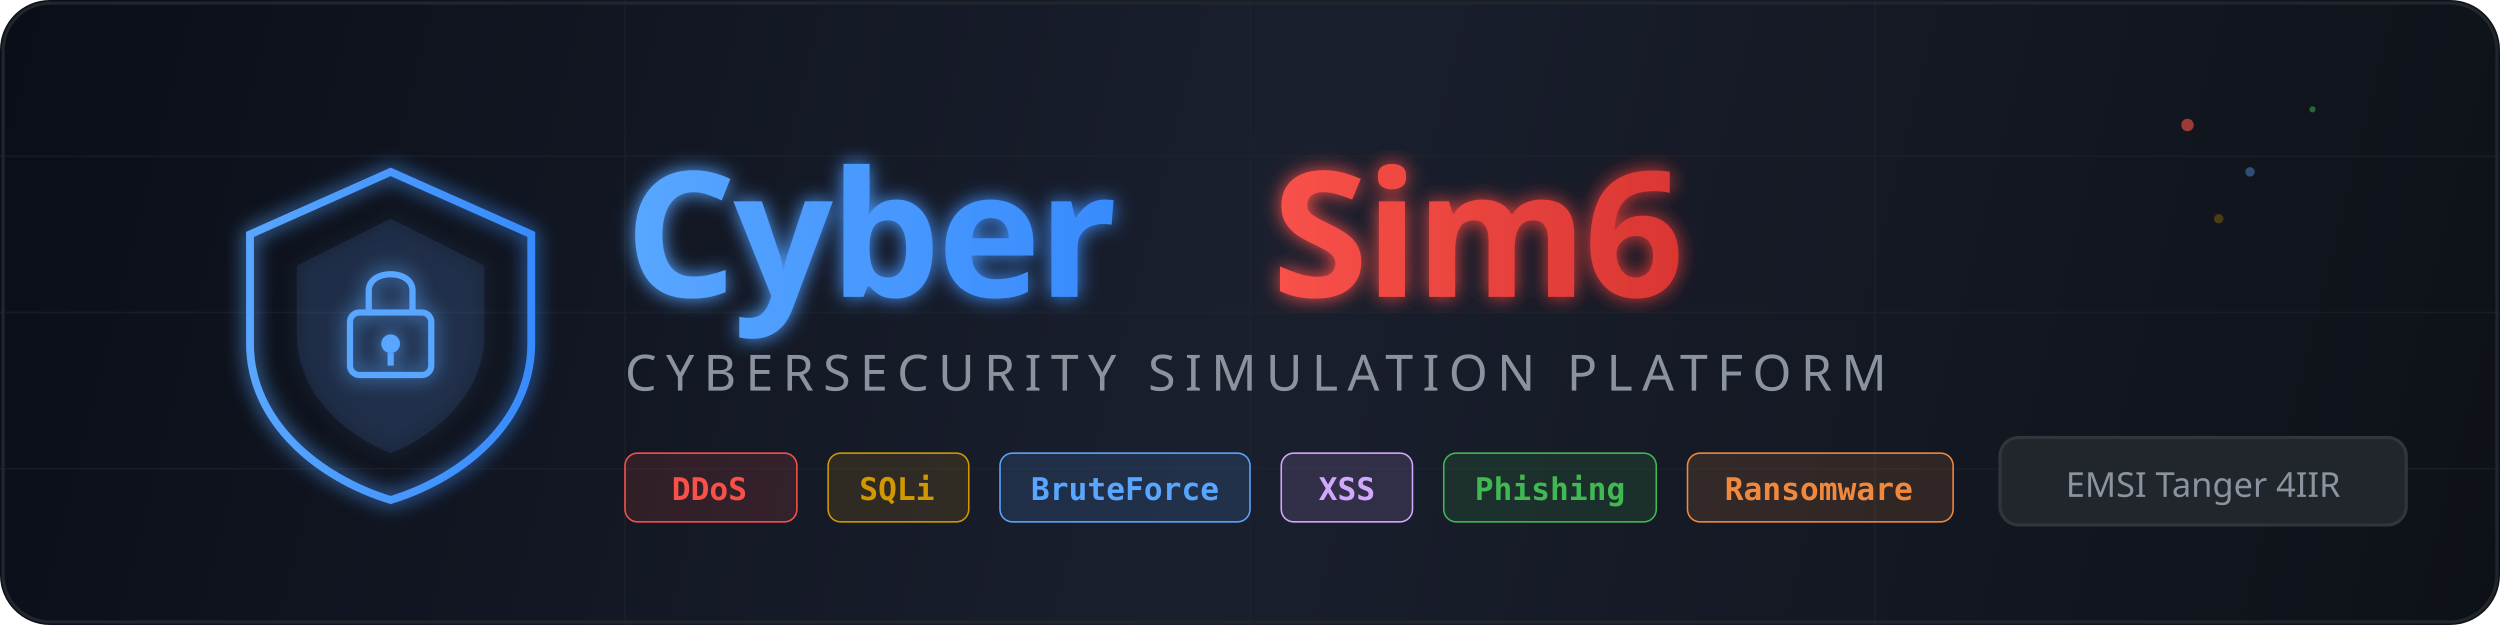
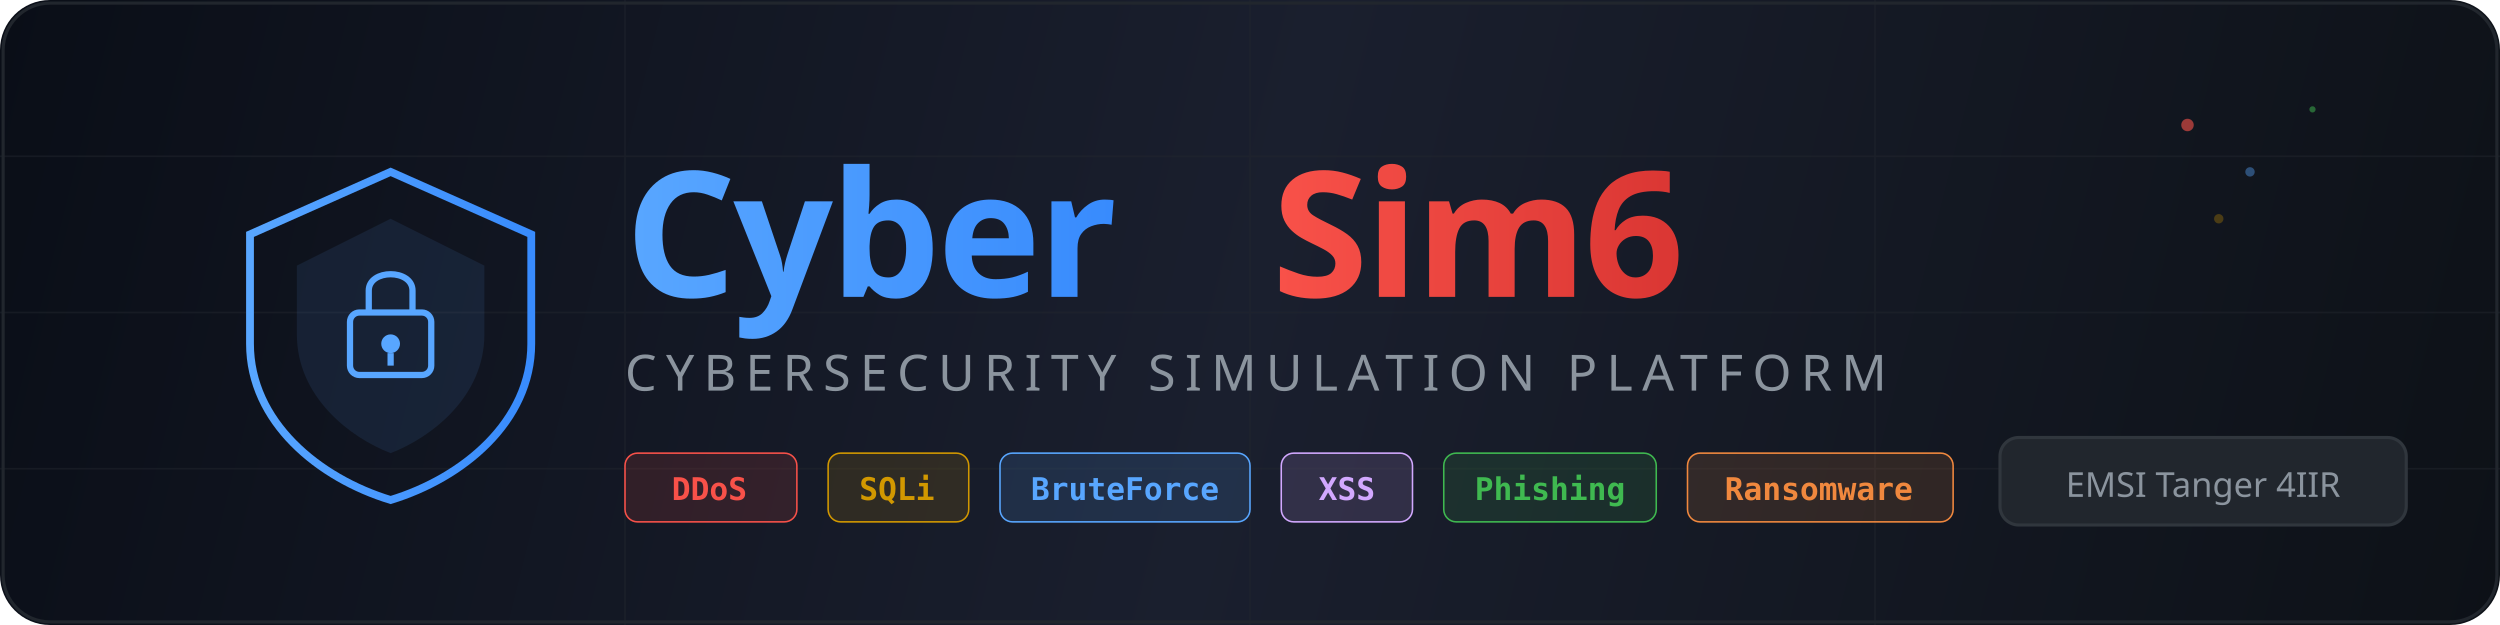
<svg xmlns="http://www.w3.org/2000/svg" viewBox="0 0 800 200" fill="none">
  <defs>
    <linearGradient id="bg" x1="0" y1="0" x2="800" y2="200" gradientUnits="userSpaceOnUse">
      <stop offset="0%" stop-color="#0a0e17" />
      <stop offset="50%" stop-color="#1a1f2e" />
      <stop offset="100%" stop-color="#0d1117" />
    </linearGradient>
    <linearGradient id="redGlow" x1="0" y1="0" x2="1" y2="0">
      <stop offset="0%" stop-color="#f85149" />
      <stop offset="100%" stop-color="#da3633" />
    </linearGradient>
    <linearGradient id="blueGlow" x1="0" y1="0" x2="1" y2="0">
      <stop offset="0%" stop-color="#58a6ff" />
      <stop offset="100%" stop-color="#388bfd" />
    </linearGradient>
-     <filter id="glow">
-       <feGaussianBlur stdDeviation="3" result="blur" />
-       <feMerge>
-         <feMergeNode in="blur" />
-         <feMergeNode in="SourceGraphic" />
-       </feMerge>
-     </filter>
-     <filter id="softGlow">
-       <feGaussianBlur stdDeviation="8" result="blur" />
-       <feMerge>
-         <feMergeNode in="blur" />
-         <feMergeNode in="SourceGraphic" />
-       </feMerge>
-     </filter>
  </defs>
  <rect width="800" height="200" fill="url(#bg)" rx="16" />
  <g stroke="#21262d" stroke-width="0.5" opacity="0.5">
    <line x1="0" y1="50" x2="800" y2="50" />
    <line x1="0" y1="100" x2="800" y2="100" />
    <line x1="0" y1="150" x2="800" y2="150" />
    <line x1="200" y1="0" x2="200" y2="200" />
    <line x1="400" y1="0" x2="400" y2="200" />
    <line x1="600" y1="0" x2="600" y2="200" />
  </g>
-   <g transform="translate(80, 55)" filter="url(#glow)">
+   <g transform="translate(80, 55)">
    <path d="M45 0 L90 20 L90 55 C90 80 68 98 45 105 C22 98 0 80 0 55 L0 20 Z" fill="none" stroke="url(#blueGlow)" stroke-width="2.5" />
    <path d="M45 15 L75 30 L75 52 C75 72 58 85 45 90 C32 85 15 72 15 52 L15 30 Z" fill="#58a6ff" opacity="0.1" />
    <rect x="32" y="45" width="26" height="20" rx="3" fill="none" stroke="#58a6ff" stroke-width="2" />
    <path d="M38 45 V38 C38 31 52 31 52 38 V45" fill="none" stroke="#58a6ff" stroke-width="2" />
    <circle cx="45" cy="55" r="3" fill="#58a6ff" />
    <line x1="45" y1="58" x2="45" y2="62" stroke="#58a6ff" stroke-width="2" />
  </g>
-   <text x="200" y="95" font-family="'Segoe UI', system-ui, -apple-system, sans-serif" font-size="56" font-weight="800" fill="url(#blueGlow)" filter="url(#glow)" letter-spacing="-1">Cyber</text>
-   <text x="407" y="95" font-family="'Segoe UI', system-ui, -apple-system, sans-serif" font-size="56" font-weight="800" fill="url(#redGlow)" filter="url(#glow)" letter-spacing="-1">Sim6</text>
+   <text x="200" y="95" font-family="'Segoe UI', system-ui, -apple-system, sans-serif" font-size="56" font-weight="800" fill="url(#blueGlow)" letter-spacing="-1">Cyber</text>
+   <text x="407" y="95" font-family="'Segoe UI', system-ui, -apple-system, sans-serif" font-size="56" font-weight="800" fill="url(#redGlow)" letter-spacing="-1">Sim6</text>
  <text x="200" y="125" font-family="'Segoe UI', system-ui, sans-serif" font-size="16" fill="#8b949e" letter-spacing="3" font-weight="400">CYBERSECURITY SIMULATION PLATFORM</text>
  <g transform="translate(200, 145)">
    <rect x="0" y="0" width="55" height="22" rx="4" fill="#f8514922" stroke="#f85149" stroke-width="0.5" />
    <text x="27" y="15" font-family="monospace" font-size="10" fill="#f85149" text-anchor="middle" font-weight="600">DDoS</text>
    <rect x="65" y="0" width="45" height="22" rx="4" fill="#d2980022" stroke="#d29800" stroke-width="0.5" />
    <text x="87" y="15" font-family="monospace" font-size="10" fill="#d29800" text-anchor="middle" font-weight="600">SQLi</text>
    <rect x="120" y="0" width="80" height="22" rx="4" fill="#58a6ff22" stroke="#58a6ff" stroke-width="0.5" />
    <text x="160" y="15" font-family="monospace" font-size="10" fill="#58a6ff" text-anchor="middle" font-weight="600">BruteForce</text>
    <rect x="210" y="0" width="42" height="22" rx="4" fill="#d2a8ff22" stroke="#d2a8ff" stroke-width="0.5" />
    <text x="231" y="15" font-family="monospace" font-size="10" fill="#d2a8ff" text-anchor="middle" font-weight="600">XSS</text>
    <rect x="262" y="0" width="68" height="22" rx="4" fill="#3fb95022" stroke="#3fb950" stroke-width="0.5" />
    <text x="296" y="15" font-family="monospace" font-size="10" fill="#3fb950" text-anchor="middle" font-weight="600">Phishing</text>
    <rect x="340" y="0" width="85" height="22" rx="4" fill="#f0883e22" stroke="#f0883e" stroke-width="0.5" />
    <text x="382" y="15" font-family="monospace" font-size="10" fill="#f0883e" text-anchor="middle" font-weight="600">Ransomware</text>
  </g>
-   <circle cx="700" cy="40" r="2" fill="#f85149" opacity="0.6">
-     <animate attributeName="opacity" values="0.6;0.2;0.6" dur="3s" repeatCount="indefinite" />
-   </circle>
-   <circle cx="720" cy="55" r="1.5" fill="#58a6ff" opacity="0.4">
-     <animate attributeName="opacity" values="0.4;0.1;0.4" dur="4s" repeatCount="indefinite" />
-   </circle>
-   <circle cx="740" cy="35" r="1" fill="#3fb950" opacity="0.5">
-     <animate attributeName="opacity" values="0.5;0.15;0.5" dur="2.5s" repeatCount="indefinite" />
-   </circle>
-   <circle cx="710" cy="70" r="1.5" fill="#d29800" opacity="0.3">
-     <animate attributeName="opacity" values="0.3;0.1;0.3" dur="3.5s" repeatCount="indefinite" />
-   </circle>
+   <circle cx="700" cy="40" r="2" fill="#f85149" opacity="0.6" />
+   <circle cx="720" cy="55" r="1.5" fill="#58a6ff" opacity="0.4" />
+   <circle cx="740" cy="35" r="1" fill="#3fb950" opacity="0.5" />
+   <circle cx="710" cy="70" r="1.5" fill="#d29800" opacity="0.3" />
  <rect x="640" y="140" width="130" height="28" rx="6" fill="#21262d" stroke="#30363d" stroke-width="1" />
  <text x="705" y="159" font-family="'Segoe UI', sans-serif" font-size="11" fill="#8b949e" text-anchor="middle" font-weight="500">EMSI Tanger 4IIR</text>
  <rect x="1" y="1" width="798" height="198" rx="15" fill="none" stroke="#21262d" stroke-width="1" />
</svg>
